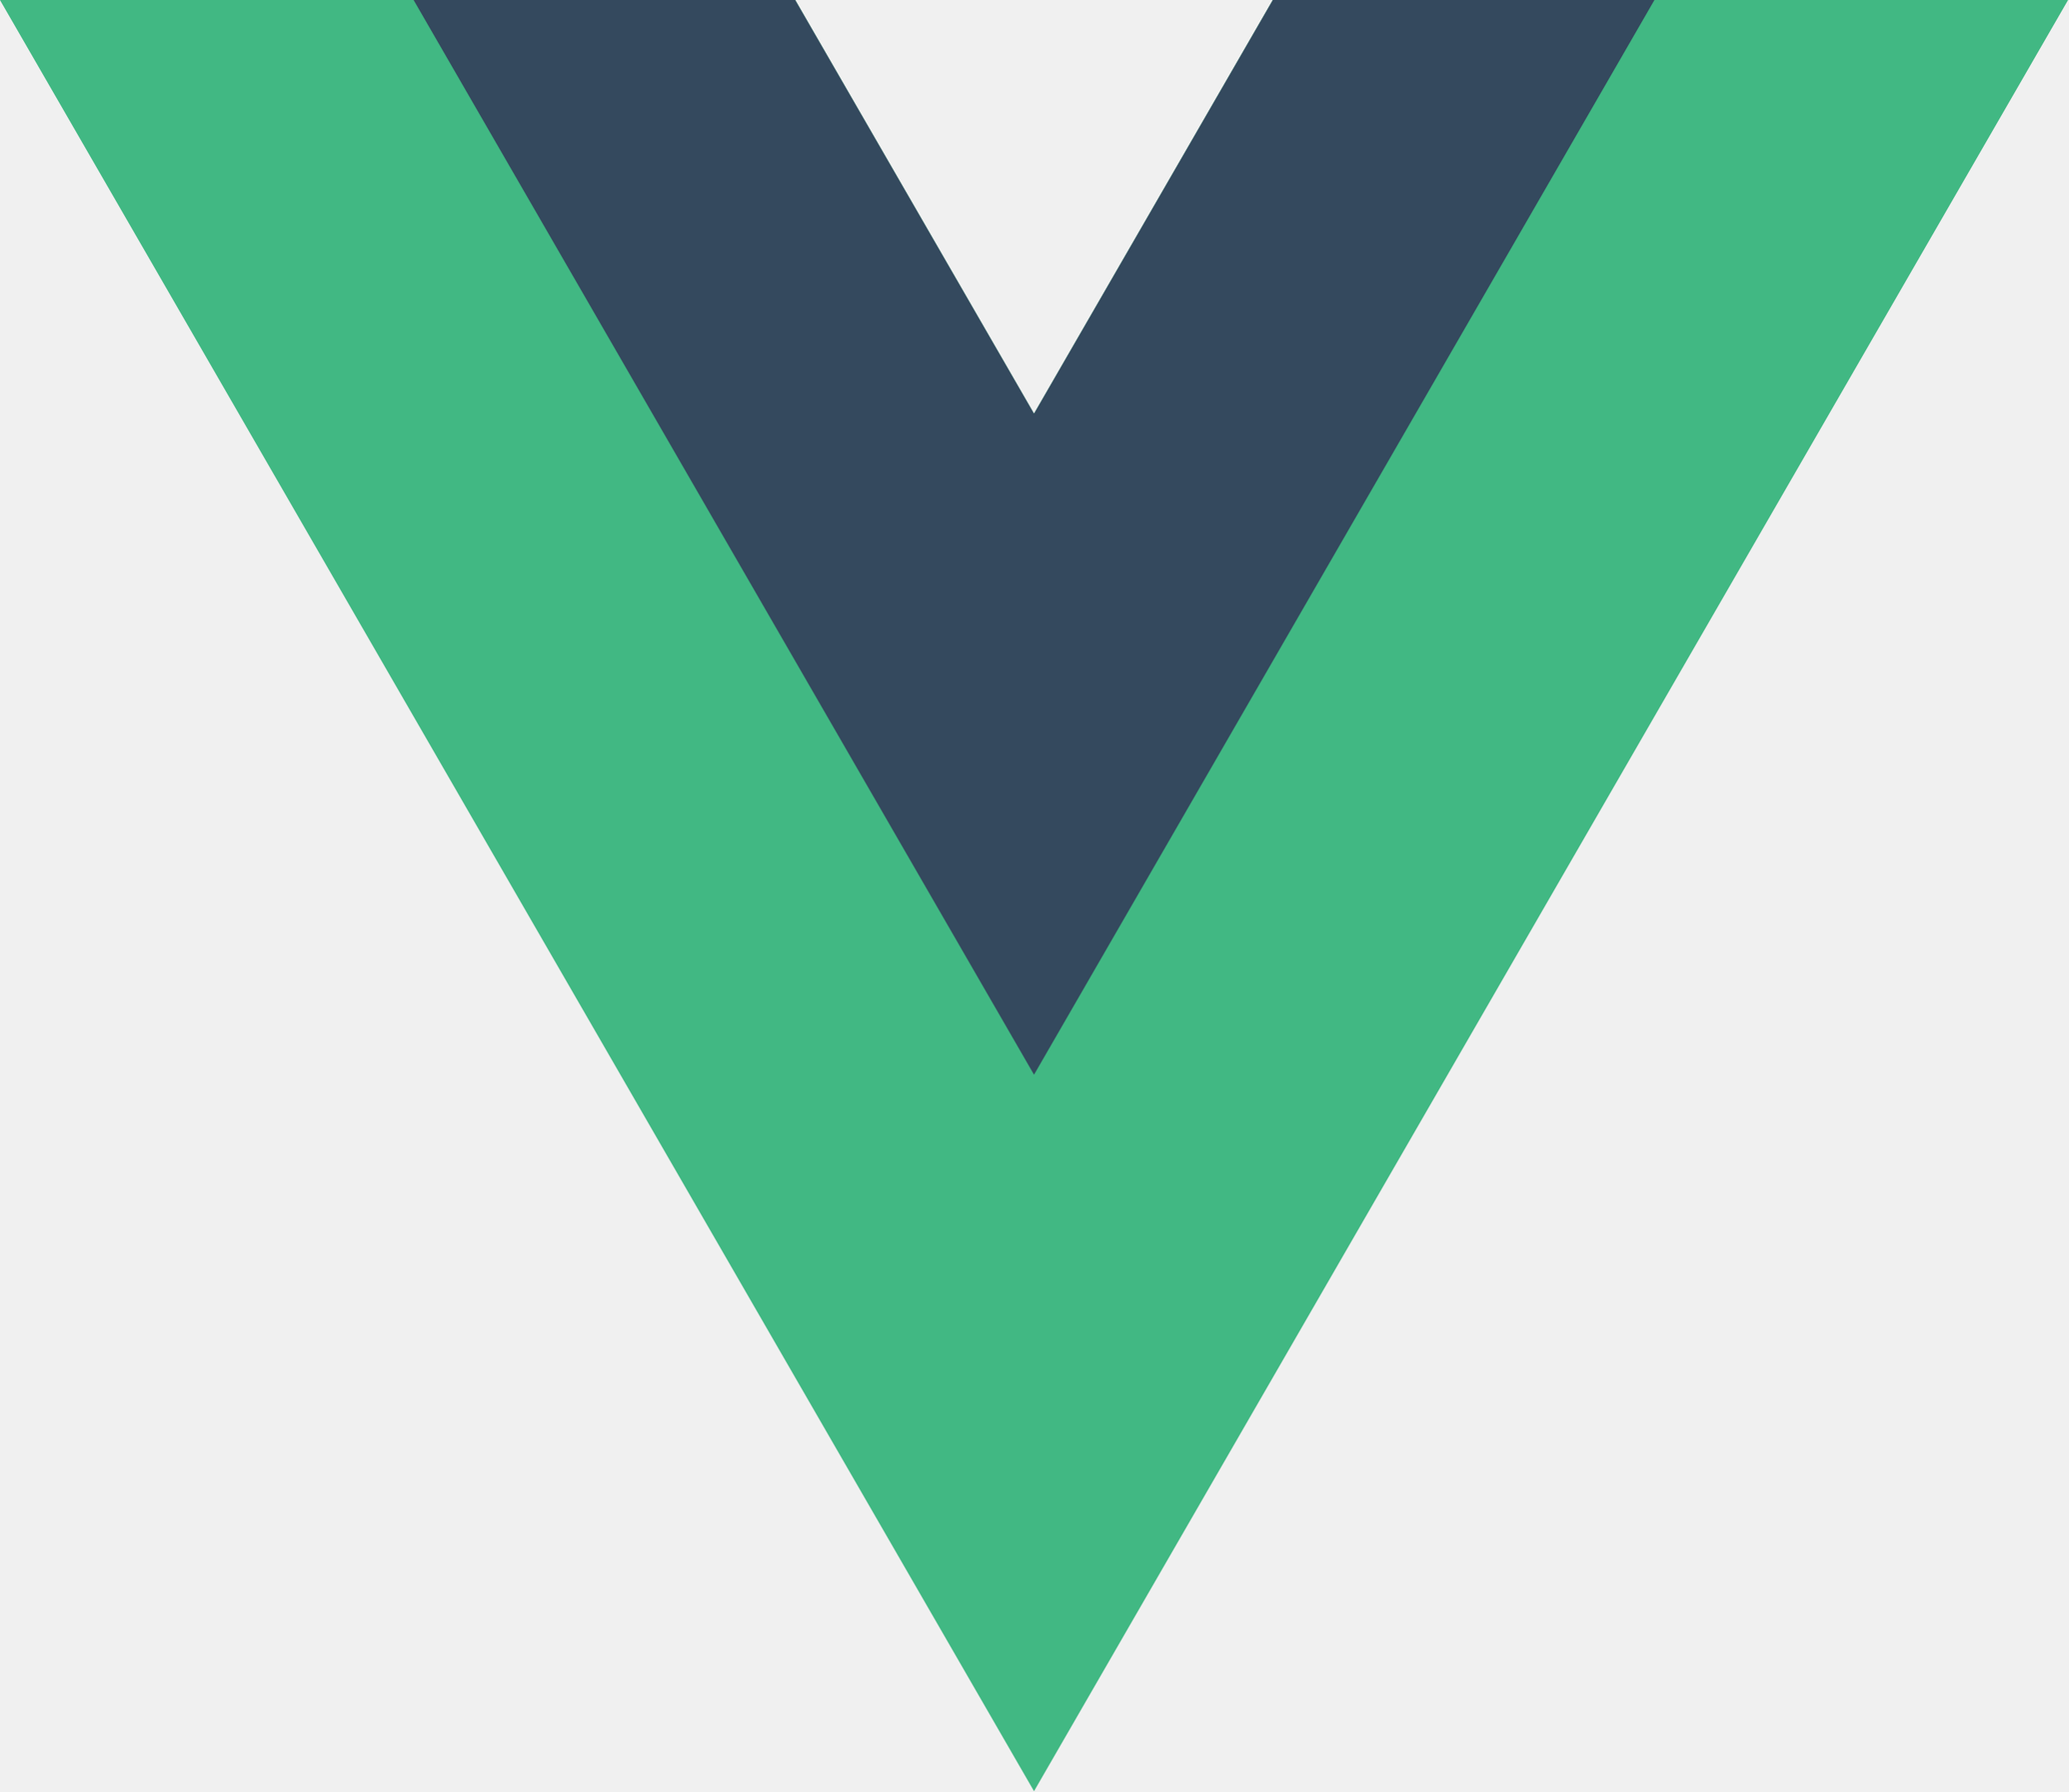
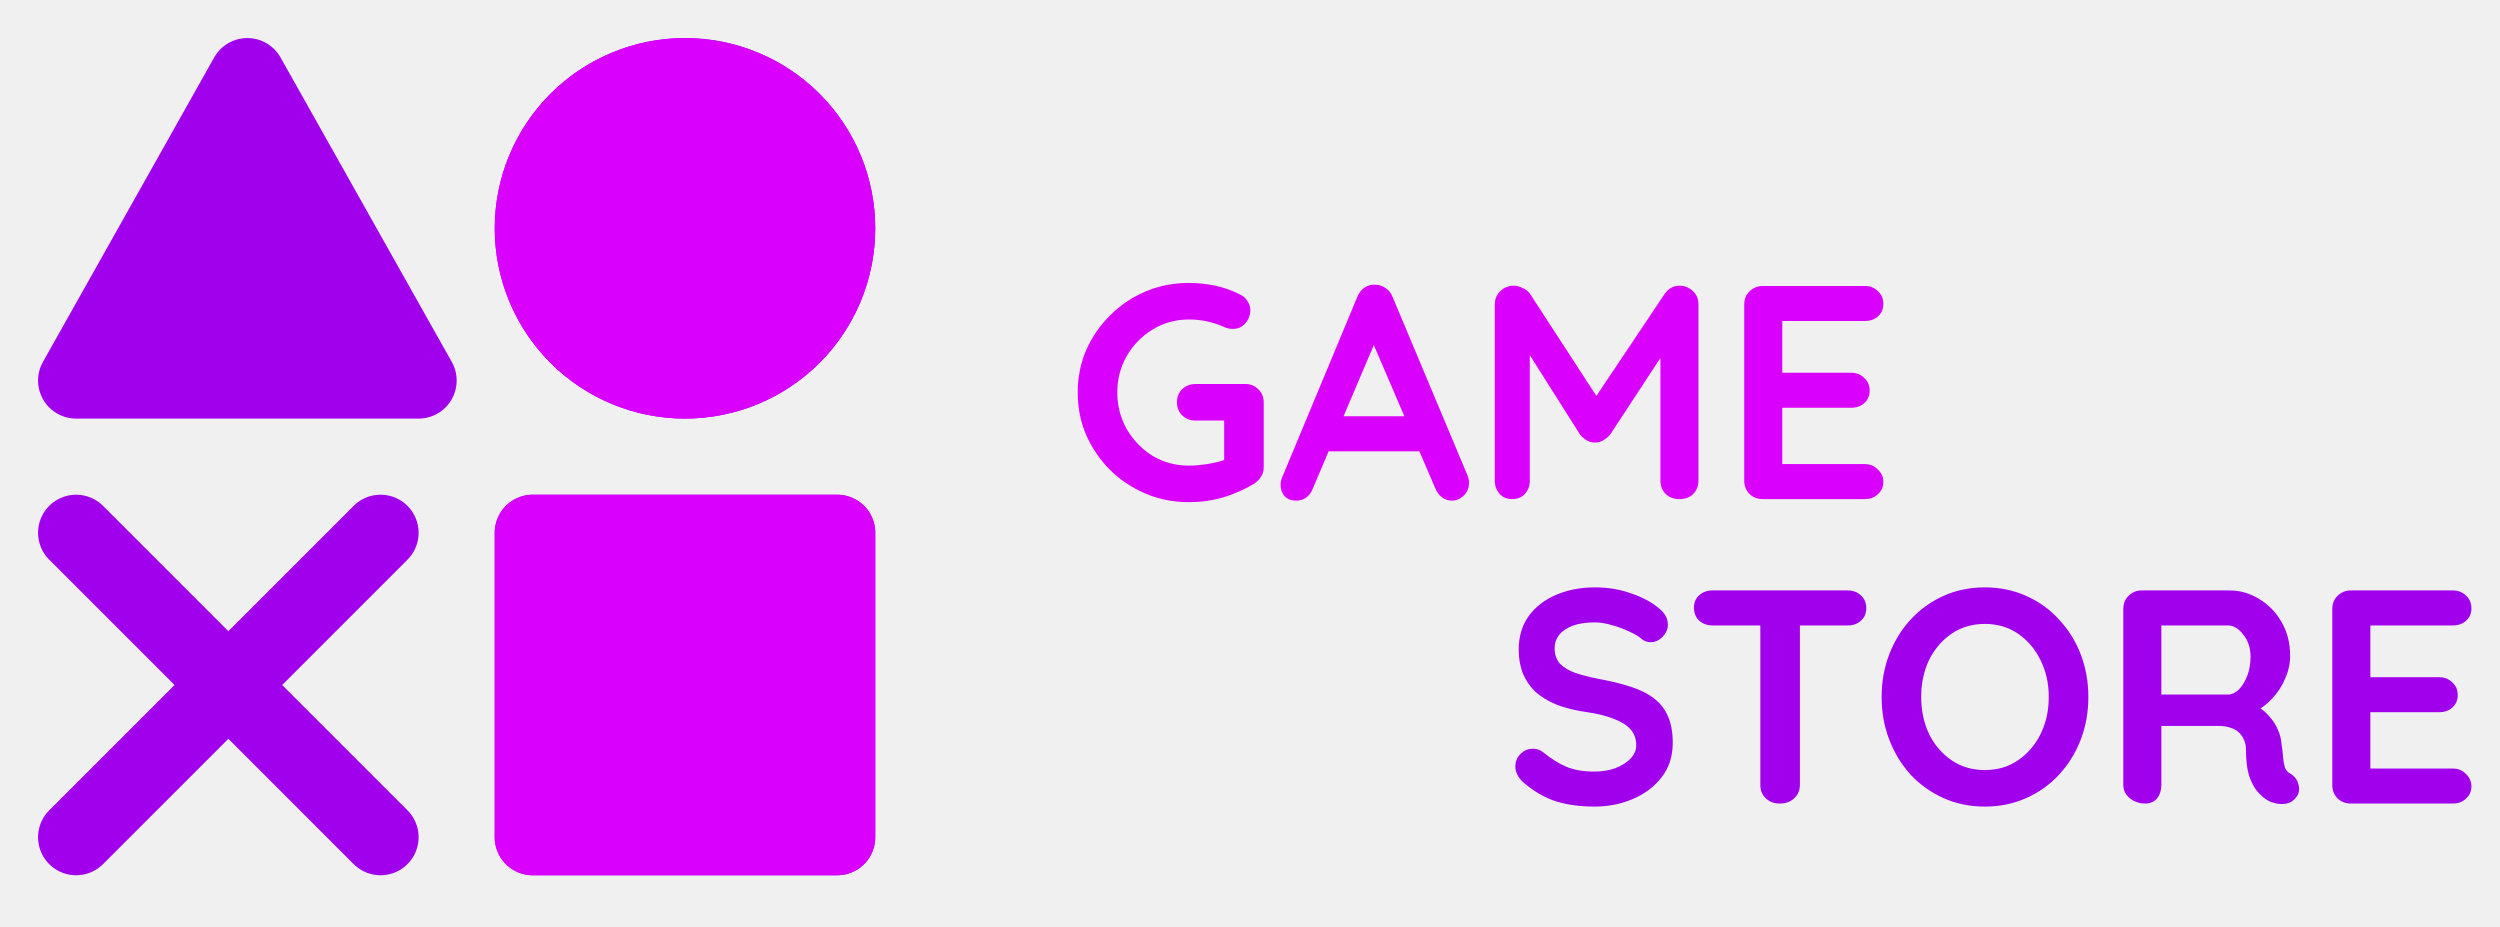
- <svg xmlns="http://www.w3.org/2000/svg" viewBox="0 0 261.76 226.69">
-   <path d="M161.096.001l-30.225 52.351L100.647.001H-.005l130.877 226.688L261.749.001z" fill="#41b883" />
-   <path d="M161.096.001l-30.225 52.351L100.647.001H52.346l78.526 136.01L209.398.001z" fill="#34495e" />
+ <svg xmlns="http://www.w3.org/2000/svg" width="170" height="63" viewBox="0 0 170 63" fill="none">
+   <g clip-path="url(#clip0_35_149)">
+     <mask id="mask0_35_149" style="mask-type:alpha" maskUnits="userSpaceOnUse" x="2" y="2" width="58" height="58">
+       <path d="M56.93 36.228H36.228V56.93H56.93V36.228ZM16.82 5.175L28.465 25.877H5.176L16.82 5.175ZM46.579 25.877C49.325 25.877 51.958 24.787 53.899 22.846C55.84 20.904 56.93 18.272 56.93 15.527C56.93 12.781 55.84 10.148 53.899 8.207C51.958 6.266 49.325 5.175 46.579 5.175C43.834 5.175 41.201 6.266 39.26 8.207C37.319 10.148 36.228 12.781 36.228 15.527C36.228 18.272 37.319 20.904 39.26 22.846C41.201 24.787 43.834 25.877 46.579 25.877Z" fill="white" stroke="white" stroke-width="5.175" stroke-linejoin="round" />
+       <path d="M5.176 36.228L25.878 56.93M25.878 36.228L5.176 56.93" stroke="white" stroke-width="5.175" stroke-linecap="round" stroke-linejoin="round" />
+     </mask>
+     <g mask="url(#mask0_35_149)">
+       <path d="M0 0H62.106V62.106H0V0Z" fill="#A100ED" />
+     </g>
+     <g clip-path="url(#clip1_35_149)">
+       <mask id="mask1_35_149" style="mask-type:alpha" maskUnits="userSpaceOnUse" x="2" y="2" width="58" height="58">
+         <path d="M56.93 36.228H36.228V56.93H56.93V36.228ZM16.82 5.175L28.465 25.877H5.176L16.82 5.175ZM46.579 25.877C49.325 25.877 51.958 24.787 53.899 22.846C55.84 20.904 56.93 18.272 56.93 15.527C56.93 12.781 55.84 10.148 53.899 8.207C51.958 6.266 49.325 5.175 46.579 5.175C43.834 5.175 41.201 6.266 39.26 8.207C37.319 10.148 36.228 12.781 36.228 15.527C36.228 18.272 37.319 20.904 39.26 22.846C41.201 24.787 43.834 25.877 46.579 25.877Z" fill="white" stroke="white" stroke-width="5.175" stroke-linejoin="round" />
+       </mask>
+       <g mask="url(#mask1_35_149)">
+         <path d="M0 0H62.106V62.106H0V0Z" fill="#DA00FE" />
+       </g>
+     </g>
+   </g>
+   <path d="M80.841 34.146C79.792 34.146 78.812 33.953 77.901 33.566C76.99 33.18 76.19 32.648 75.5 31.972C74.81 31.282 74.265 30.488 73.865 29.591C73.478 28.694 73.285 27.728 73.285 26.693C73.285 25.658 73.478 24.692 73.865 23.795C74.265 22.898 74.81 22.111 75.5 21.435C76.19 20.745 76.99 20.206 77.901 19.82C78.812 19.433 79.792 19.24 80.841 19.24C81.49 19.24 82.118 19.309 82.725 19.447C83.332 19.585 83.891 19.792 84.402 20.068C84.609 20.179 84.761 20.331 84.857 20.524C84.968 20.703 85.023 20.89 85.023 21.083C85.023 21.414 84.912 21.711 84.692 21.973C84.471 22.235 84.188 22.366 83.843 22.366C83.732 22.366 83.615 22.352 83.491 22.325C83.38 22.297 83.27 22.256 83.16 22.201C82.815 22.049 82.449 21.932 82.062 21.849C81.676 21.766 81.269 21.725 80.841 21.725C79.944 21.725 79.123 21.952 78.377 22.408C77.646 22.849 77.059 23.45 76.618 24.209C76.19 24.954 75.976 25.782 75.976 26.693C75.976 27.59 76.19 28.418 76.618 29.177C77.059 29.936 77.646 30.544 78.377 30.999C79.123 31.441 79.944 31.662 80.841 31.662C81.255 31.662 81.711 31.62 82.207 31.537C82.704 31.454 83.111 31.344 83.429 31.206L83.243 31.827V28.287L83.594 28.598H81.296C80.938 28.598 80.634 28.48 80.386 28.246C80.151 28.011 80.034 27.714 80.034 27.355C80.034 26.997 80.151 26.7 80.386 26.465C80.634 26.231 80.938 26.113 81.296 26.113H84.692C85.05 26.113 85.347 26.238 85.582 26.486C85.816 26.721 85.934 27.017 85.934 27.376V31.765C85.934 32.041 85.865 32.269 85.727 32.448C85.603 32.628 85.458 32.773 85.292 32.883C84.657 33.269 83.96 33.58 83.201 33.815C82.456 34.035 81.669 34.146 80.841 34.146ZM93.744 22.698L89.273 33.214C89.176 33.476 89.024 33.683 88.817 33.835C88.624 33.973 88.41 34.042 88.176 34.042C87.803 34.042 87.527 33.939 87.347 33.732C87.168 33.525 87.078 33.269 87.078 32.966C87.078 32.842 87.099 32.71 87.141 32.572L92.295 20.193C92.406 19.917 92.571 19.703 92.792 19.551C93.027 19.399 93.275 19.337 93.537 19.364C93.786 19.364 94.013 19.44 94.221 19.592C94.441 19.73 94.6 19.93 94.697 20.193L99.789 32.324C99.858 32.503 99.893 32.669 99.893 32.821C99.893 33.193 99.769 33.49 99.52 33.711C99.286 33.932 99.023 34.042 98.734 34.042C98.485 34.042 98.257 33.966 98.05 33.815C97.857 33.663 97.705 33.456 97.595 33.193L93.144 22.822L93.744 22.698ZM89.915 30.689L91.053 28.308H96.643L97.036 30.689H89.915ZM102.95 19.427C103.143 19.427 103.343 19.482 103.55 19.592C103.771 19.689 103.937 19.82 104.047 19.986L109.078 27.728L108.043 27.687L113.197 19.986C113.46 19.613 113.798 19.427 114.212 19.427C114.543 19.427 114.84 19.544 115.102 19.779C115.364 20.013 115.495 20.317 115.495 20.689V32.676C115.495 33.035 115.378 33.338 115.143 33.587C114.909 33.821 114.598 33.939 114.212 33.939C113.825 33.939 113.508 33.821 113.26 33.587C113.025 33.338 112.908 33.035 112.908 32.676V22.925L113.715 23.112L109.492 29.55C109.368 29.702 109.209 29.833 109.016 29.943C108.836 30.054 108.65 30.102 108.457 30.088C108.277 30.102 108.091 30.054 107.898 29.943C107.718 29.833 107.566 29.702 107.442 29.55L103.488 23.298L104.026 22.201V32.676C104.026 33.035 103.916 33.338 103.695 33.587C103.474 33.821 103.185 33.939 102.826 33.939C102.481 33.939 102.198 33.821 101.977 33.587C101.756 33.338 101.646 33.035 101.646 32.676V20.689C101.646 20.344 101.77 20.048 102.018 19.799C102.281 19.551 102.591 19.427 102.95 19.427ZM119.87 19.447H126.806C127.164 19.447 127.461 19.565 127.696 19.799C127.944 20.02 128.068 20.31 128.068 20.669C128.068 21.014 127.944 21.297 127.696 21.517C127.461 21.725 127.164 21.828 126.806 21.828H121.009L121.195 21.476V25.513L121.03 25.347H125.874C126.233 25.347 126.53 25.465 126.764 25.699C127.013 25.92 127.137 26.21 127.137 26.569C127.137 26.914 127.013 27.197 126.764 27.418C126.53 27.625 126.233 27.728 125.874 27.728H121.092L121.195 27.562V31.744L121.03 31.558H126.806C127.164 31.558 127.461 31.682 127.696 31.931C127.944 32.165 128.068 32.441 128.068 32.759C128.068 33.104 127.944 33.387 127.696 33.608C127.461 33.828 127.164 33.939 126.806 33.939H119.87C119.512 33.939 119.208 33.821 118.96 33.587C118.725 33.338 118.608 33.035 118.608 32.676V20.71C118.608 20.351 118.725 20.055 118.96 19.82C119.208 19.572 119.512 19.447 119.87 19.447Z" fill="#DA00FE" />
+   <path d="M108.426 54.848C107.46 54.848 106.591 54.73 105.818 54.496C105.045 54.247 104.307 53.819 103.603 53.212C103.423 53.06 103.285 52.888 103.189 52.695C103.092 52.502 103.044 52.308 103.044 52.115C103.044 51.798 103.154 51.522 103.375 51.287C103.61 51.038 103.9 50.914 104.245 50.914C104.507 50.914 104.741 50.997 104.948 51.163C105.473 51.591 105.99 51.915 106.501 52.136C107.026 52.356 107.667 52.467 108.426 52.467C108.937 52.467 109.406 52.391 109.834 52.239C110.262 52.074 110.607 51.86 110.869 51.597C111.131 51.322 111.263 51.011 111.263 50.666C111.263 50.252 111.138 49.9 110.89 49.61C110.642 49.32 110.262 49.079 109.751 48.886C109.241 48.678 108.592 48.52 107.805 48.409C107.06 48.299 106.405 48.133 105.839 47.913C105.273 47.678 104.797 47.388 104.41 47.043C104.038 46.684 103.755 46.27 103.561 45.801C103.368 45.318 103.272 44.78 103.272 44.186C103.272 43.289 103.499 42.523 103.955 41.888C104.424 41.253 105.052 40.77 105.839 40.439C106.625 40.108 107.495 39.942 108.447 39.942C109.344 39.942 110.172 40.08 110.931 40.356C111.704 40.618 112.332 40.957 112.815 41.371C113.215 41.688 113.416 42.054 113.416 42.468C113.416 42.772 113.298 43.048 113.064 43.296C112.829 43.544 112.553 43.669 112.236 43.669C112.029 43.669 111.842 43.606 111.677 43.482C111.456 43.289 111.159 43.11 110.786 42.944C110.414 42.765 110.02 42.62 109.606 42.509C109.192 42.385 108.806 42.323 108.447 42.323C107.854 42.323 107.35 42.399 106.936 42.551C106.536 42.703 106.232 42.91 106.025 43.172C105.818 43.434 105.714 43.738 105.714 44.083C105.714 44.497 105.832 44.842 106.066 45.118C106.315 45.38 106.667 45.594 107.122 45.76C107.578 45.911 108.123 46.049 108.758 46.174C109.586 46.325 110.31 46.505 110.931 46.712C111.566 46.919 112.091 47.188 112.505 47.519C112.919 47.837 113.229 48.244 113.436 48.741C113.643 49.224 113.747 49.817 113.747 50.521C113.747 51.418 113.498 52.191 113.002 52.84C112.505 53.488 111.849 53.985 111.035 54.33C110.234 54.675 109.365 54.848 108.426 54.848ZM121.027 54.641C120.641 54.641 120.323 54.523 120.075 54.289C119.827 54.04 119.702 53.737 119.702 53.378V41.371H122.394V53.378C122.394 53.737 122.262 54.04 122 54.289C121.752 54.523 121.427 54.641 121.027 54.641ZM116.452 42.53C116.093 42.53 115.79 42.42 115.541 42.199C115.307 41.978 115.189 41.688 115.189 41.329C115.189 40.971 115.307 40.688 115.541 40.48C115.79 40.26 116.093 40.149 116.452 40.149H125.644C126.003 40.149 126.299 40.26 126.534 40.48C126.782 40.701 126.907 40.991 126.907 41.35C126.907 41.709 126.782 41.999 126.534 42.219C126.299 42.426 126.003 42.53 125.644 42.53H116.452ZM142.008 47.395C142.008 48.43 141.835 49.396 141.49 50.293C141.145 51.19 140.655 51.984 140.02 52.674C139.399 53.35 138.654 53.882 137.784 54.268C136.929 54.654 135.99 54.848 134.969 54.848C133.948 54.848 133.009 54.654 132.153 54.268C131.298 53.882 130.552 53.35 129.918 52.674C129.297 51.984 128.814 51.19 128.468 50.293C128.123 49.396 127.951 48.43 127.951 47.395C127.951 46.36 128.123 45.394 128.468 44.497C128.814 43.6 129.297 42.813 129.918 42.137C130.552 41.447 131.298 40.908 132.153 40.522C133.009 40.136 133.948 39.942 134.969 39.942C135.99 39.942 136.929 40.136 137.784 40.522C138.654 40.908 139.399 41.447 140.02 42.137C140.655 42.813 141.145 43.6 141.49 44.497C141.835 45.394 142.008 46.36 142.008 47.395ZM139.316 47.395C139.316 46.47 139.13 45.635 138.757 44.89C138.385 44.131 137.874 43.531 137.225 43.089C136.577 42.647 135.825 42.426 134.969 42.426C134.113 42.426 133.361 42.647 132.712 43.089C132.064 43.531 131.553 44.124 131.18 44.869C130.822 45.615 130.642 46.456 130.642 47.395C130.642 48.32 130.822 49.161 131.18 49.921C131.553 50.666 132.064 51.259 132.712 51.701C133.361 52.143 134.113 52.363 134.969 52.363C135.825 52.363 136.577 52.143 137.225 51.701C137.874 51.259 138.385 50.666 138.757 49.921C139.13 49.161 139.316 48.32 139.316 47.395ZM145.874 54.641C145.488 54.641 145.143 54.523 144.839 54.289C144.536 54.04 144.384 53.737 144.384 53.378V41.412C144.384 41.053 144.501 40.757 144.736 40.522C144.984 40.273 145.288 40.149 145.647 40.149H151.609C152.327 40.149 152.996 40.343 153.617 40.729C154.252 41.102 154.762 41.626 155.149 42.302C155.535 42.965 155.729 43.731 155.729 44.6C155.729 45.125 155.618 45.635 155.397 46.132C155.19 46.629 154.901 47.078 154.528 47.478C154.169 47.878 153.762 48.189 153.306 48.409L153.327 47.933C153.714 48.14 154.031 48.389 154.279 48.678C154.542 48.955 154.742 49.258 154.88 49.589C155.032 49.907 155.121 50.252 155.149 50.624C155.204 50.969 155.239 51.273 155.252 51.535C155.28 51.798 155.321 52.018 155.377 52.198C155.446 52.377 155.57 52.515 155.749 52.612C156.053 52.791 156.239 53.053 156.308 53.398C156.391 53.73 156.315 54.026 156.081 54.289C155.929 54.468 155.735 54.586 155.501 54.641C155.266 54.682 155.032 54.682 154.797 54.641C154.562 54.586 154.369 54.517 154.217 54.434C153.983 54.296 153.748 54.096 153.513 53.833C153.279 53.557 153.086 53.191 152.934 52.736C152.796 52.281 152.727 51.694 152.727 50.976C152.727 50.742 152.685 50.528 152.603 50.335C152.52 50.128 152.402 49.955 152.251 49.817C152.099 49.665 151.906 49.555 151.671 49.486C151.436 49.403 151.16 49.362 150.843 49.362H146.661L146.972 48.886V53.378C146.972 53.737 146.875 54.04 146.682 54.289C146.489 54.523 146.219 54.641 145.874 54.641ZM146.682 47.229H151.505C151.754 47.229 151.995 47.119 152.23 46.898C152.465 46.663 152.658 46.353 152.81 45.967C152.961 45.566 153.037 45.132 153.037 44.662C153.037 44.055 152.872 43.551 152.54 43.151C152.223 42.737 151.878 42.53 151.505 42.53H146.723L146.972 41.868V47.726L146.682 47.229ZM159.859 40.149H166.794C167.153 40.149 167.45 40.267 167.684 40.501C167.933 40.722 168.057 41.012 168.057 41.371C168.057 41.716 167.933 41.999 167.684 42.219C167.45 42.426 167.153 42.53 166.794 42.53H160.998L161.184 42.178V46.215L161.018 46.049H165.863C166.222 46.049 166.518 46.167 166.753 46.401C167.001 46.622 167.125 46.912 167.125 47.271C167.125 47.616 167.001 47.899 166.753 48.12C166.518 48.327 166.222 48.43 165.863 48.43H161.081L161.184 48.264V52.446L161.018 52.26H166.794C167.153 52.26 167.45 52.384 167.684 52.633C167.933 52.867 168.057 53.143 168.057 53.461C168.057 53.806 167.933 54.089 167.684 54.309C167.45 54.53 167.153 54.641 166.794 54.641H159.859C159.5 54.641 159.197 54.523 158.948 54.289C158.714 54.04 158.596 53.737 158.596 53.378V41.412C158.596 41.053 158.714 40.757 158.948 40.522C159.197 40.273 159.5 40.149 159.859 40.149Z" fill="#A100ED" />
+   <defs>
+     <clipPath id="clip0_35_149">
+       <rect width="62.106" height="62.106" fill="white" />
+     </clipPath>
+     <clipPath id="clip1_35_149">
+       <rect width="29.759" height="62.106" fill="white" transform="translate(32.3468)" />
+     </clipPath>
+   </defs>
</svg>
